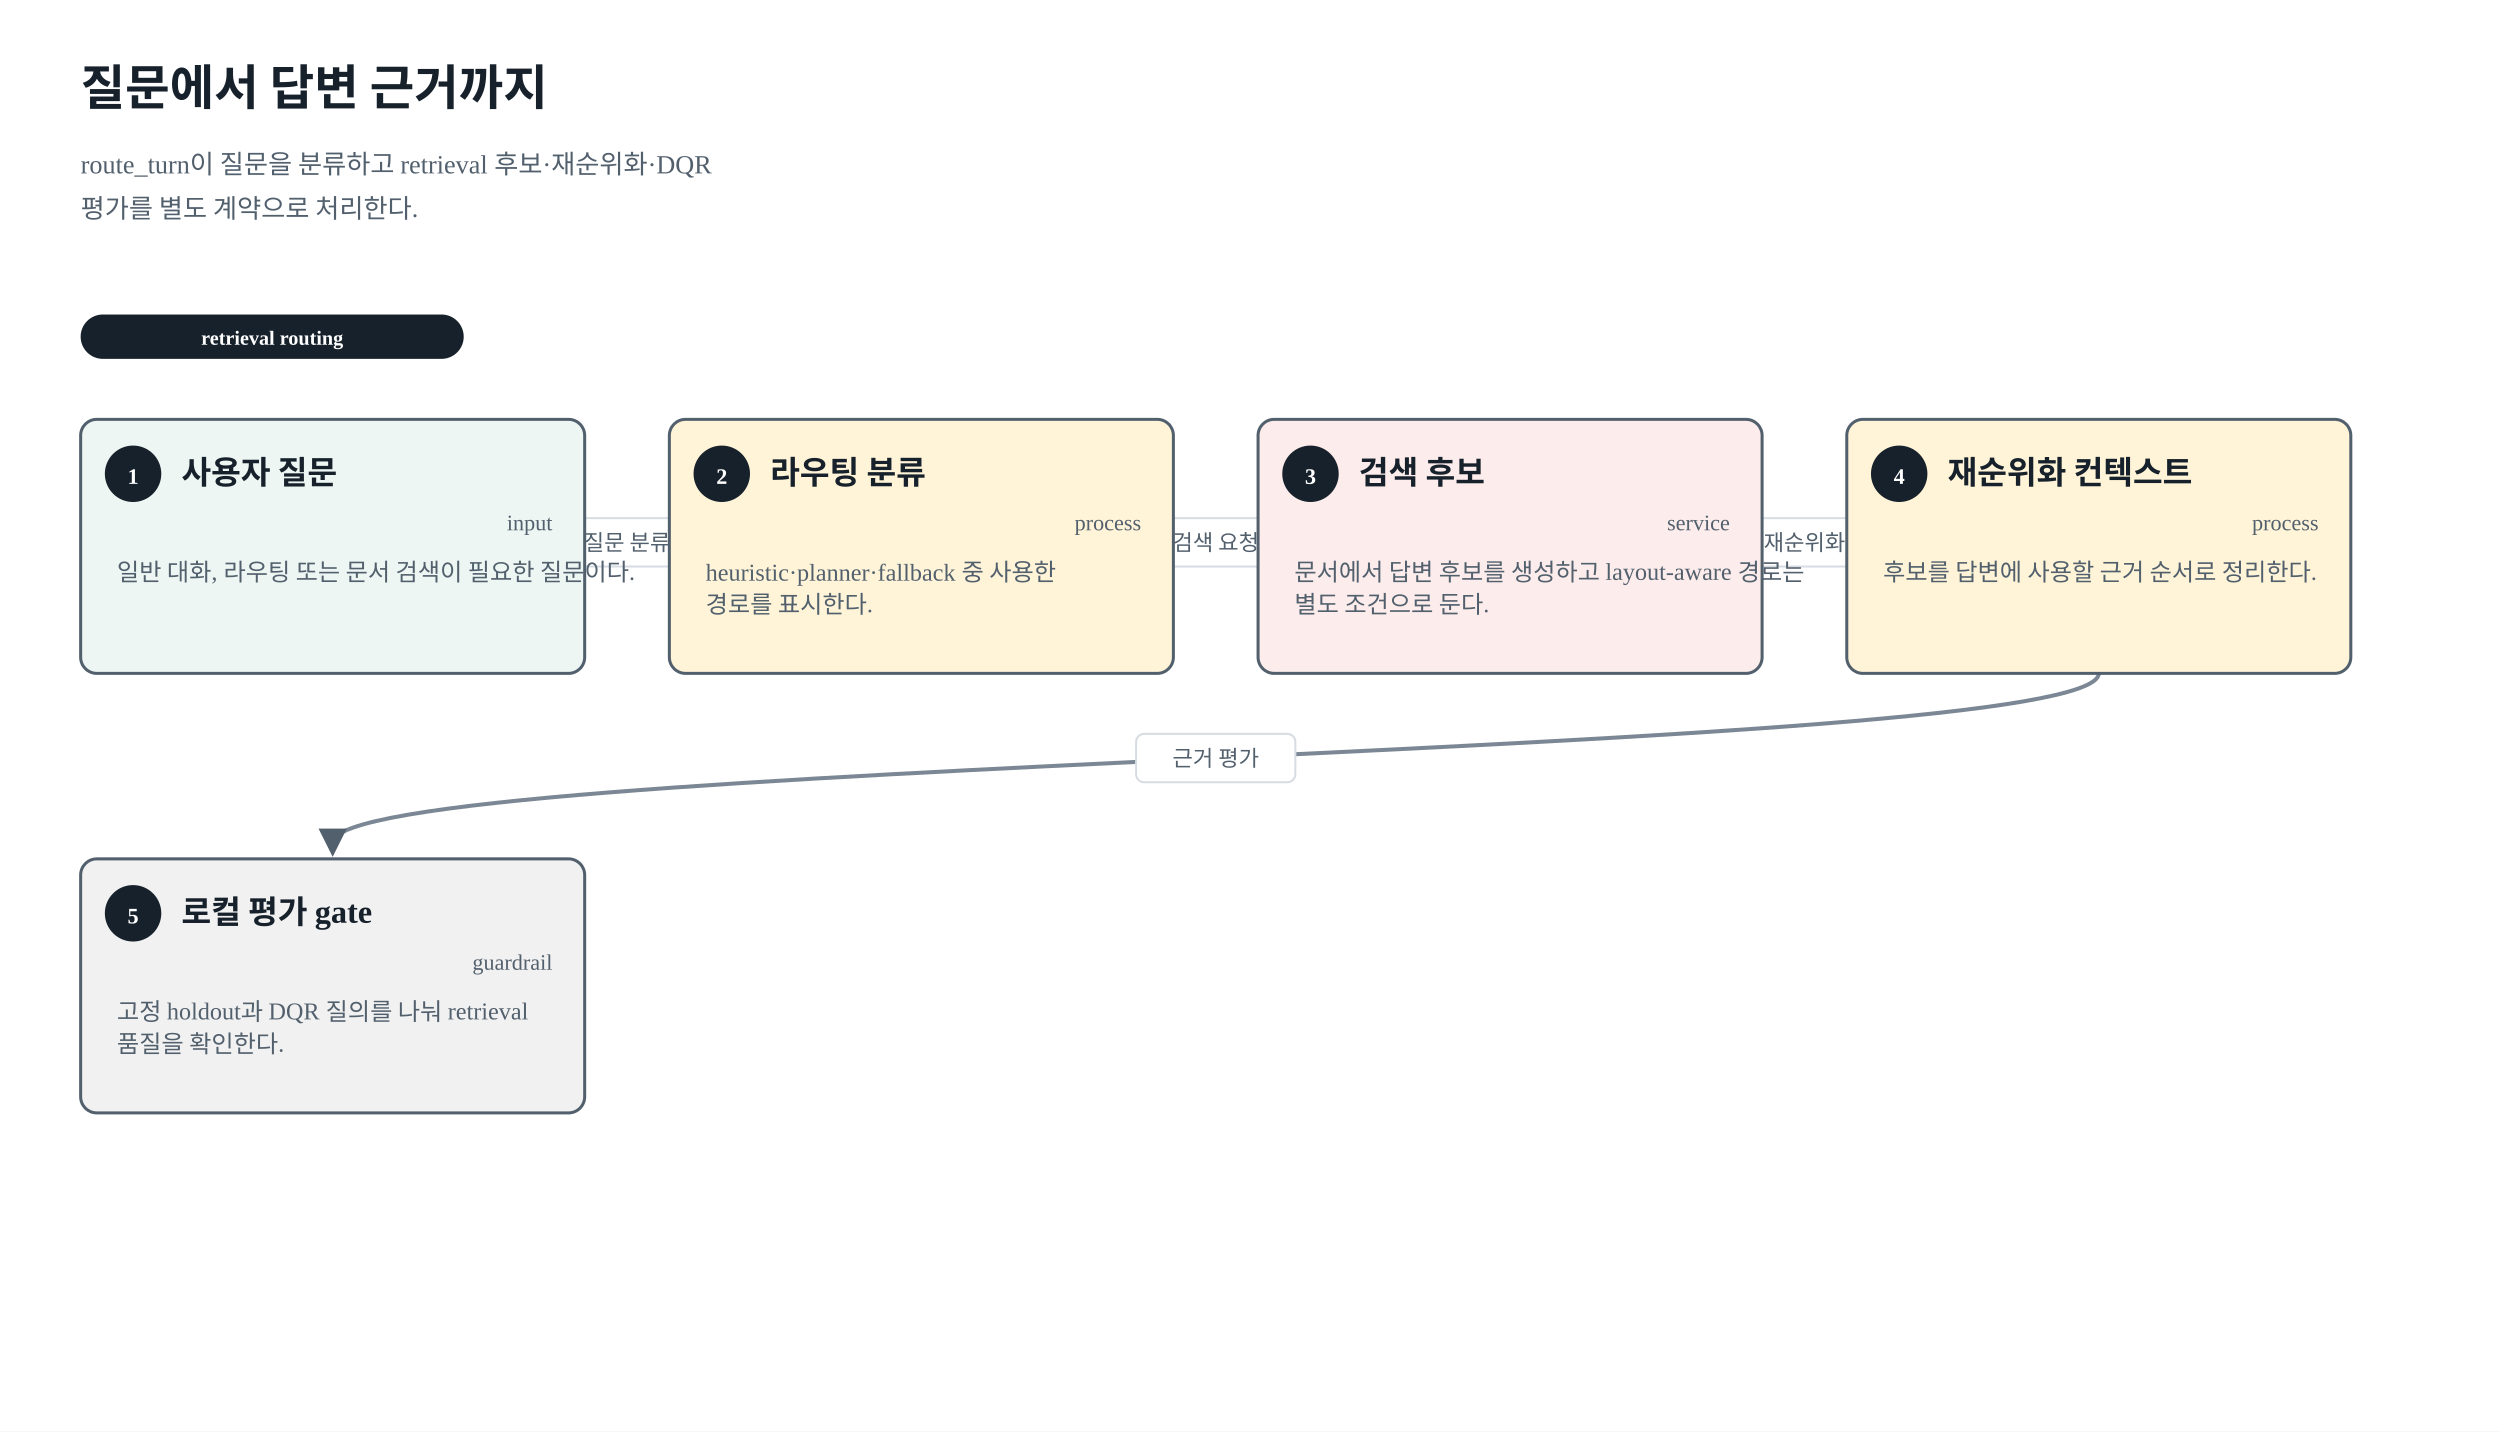
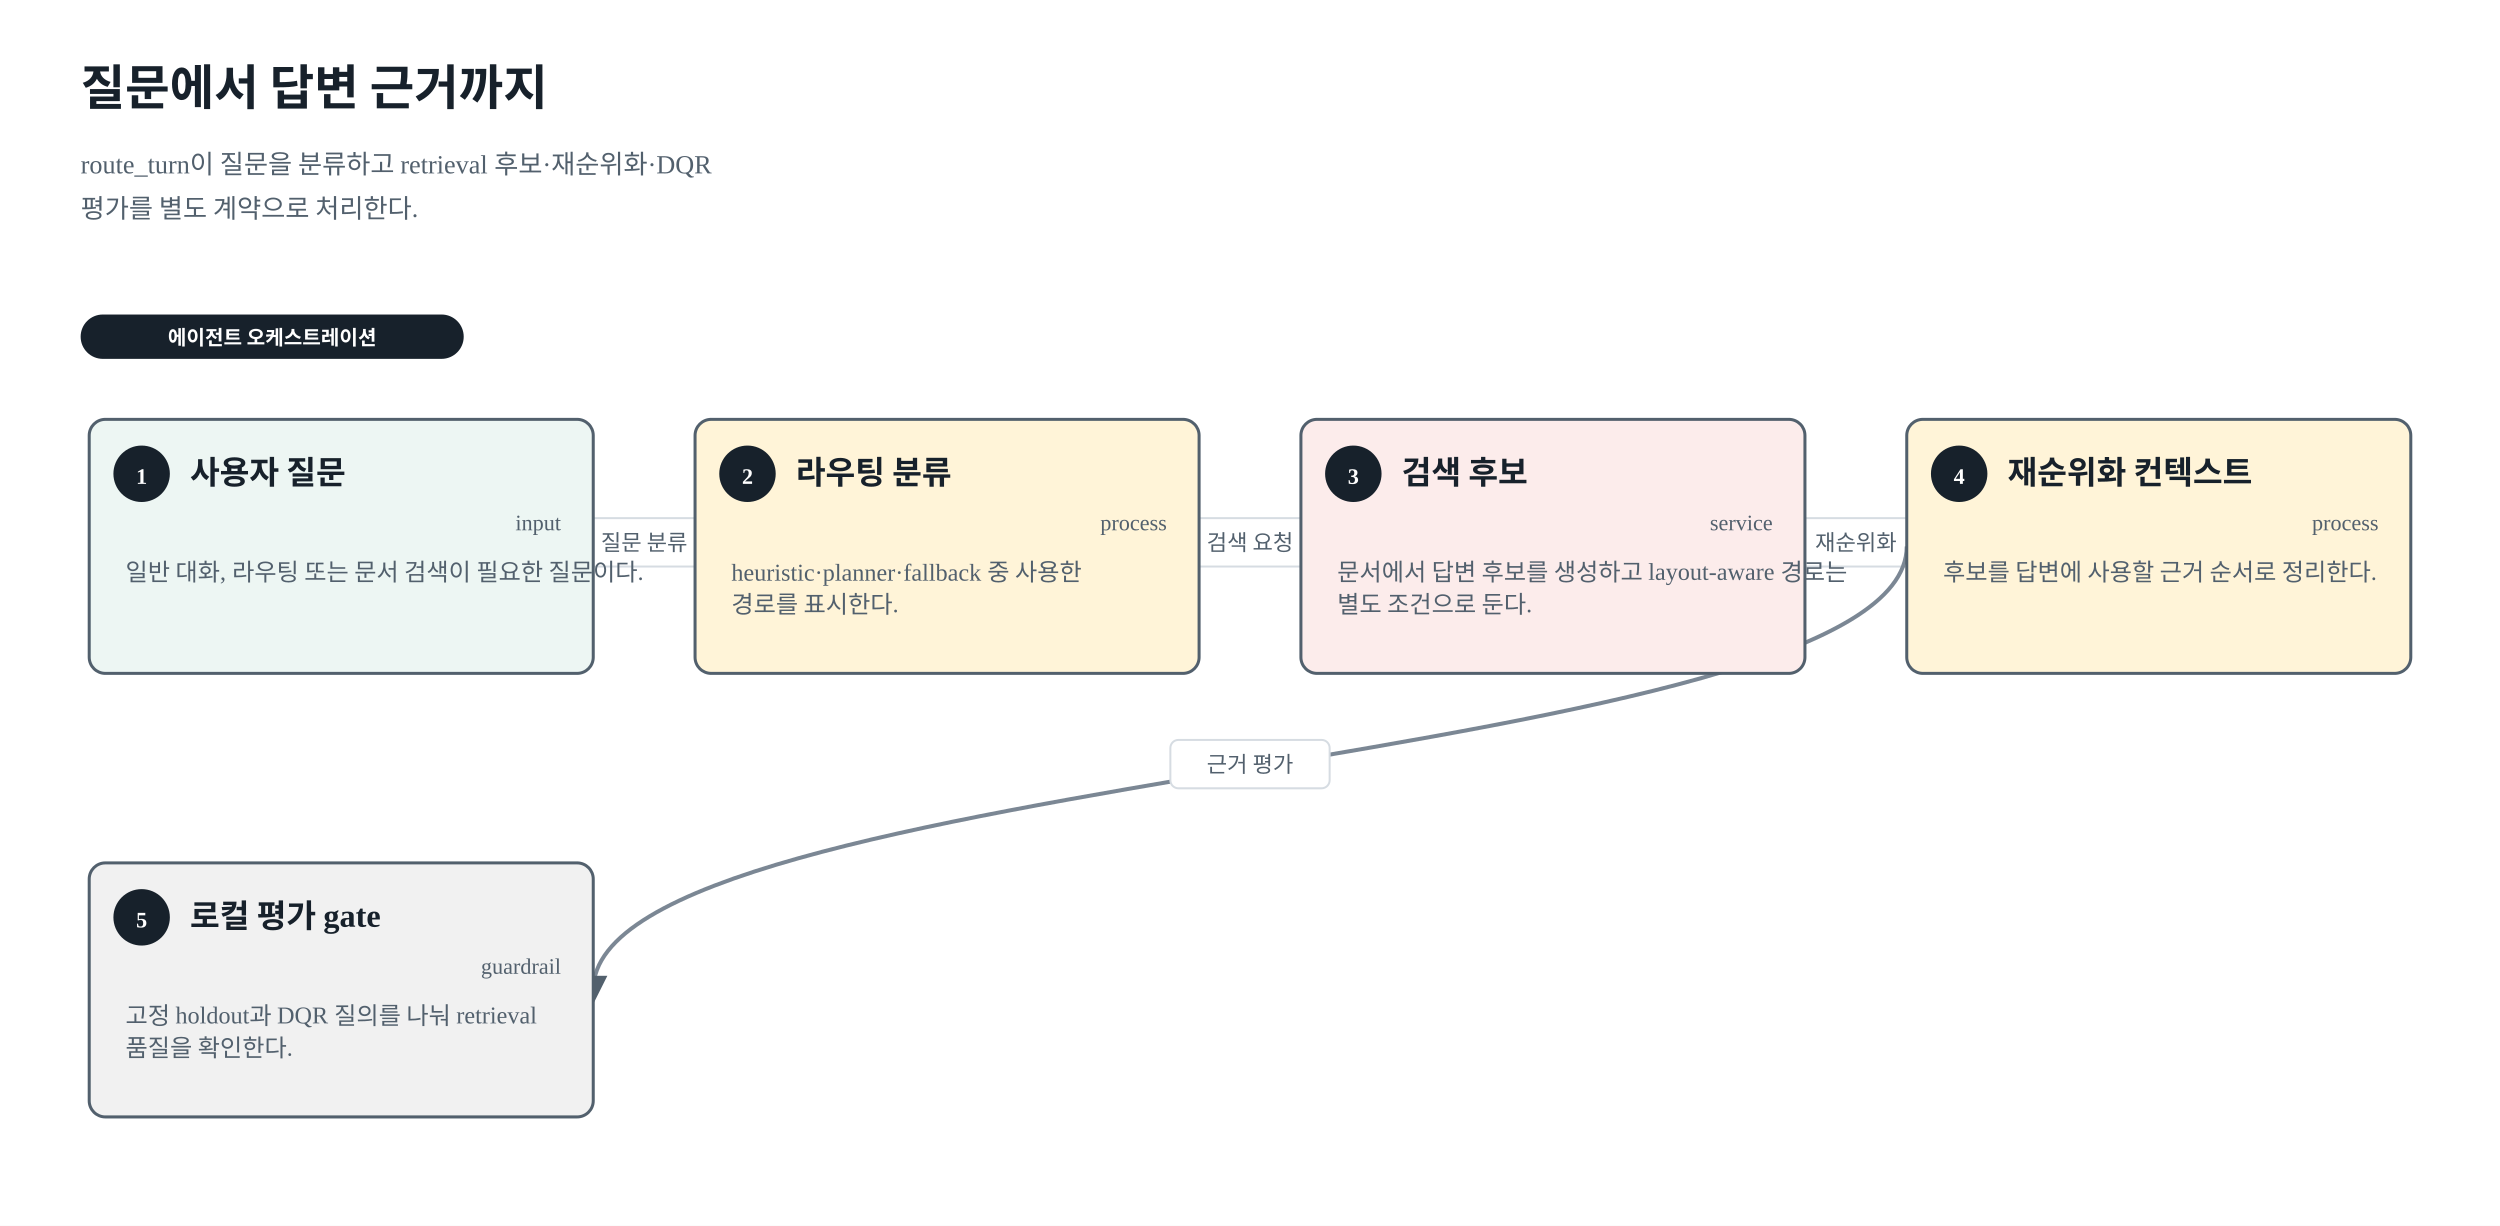
- <svg xmlns="http://www.w3.org/2000/svg" viewBox="0 0 1240 710" role="img" aria-labelledby="system-map-title system-map-desc">
+ <svg xmlns="http://www.w3.org/2000/svg" viewBox="0 0 1240 608" role="img" aria-labelledby="system-map-title system-map-desc">
  <defs>
    <marker id="system-map-arrow" viewBox="0 0 10 10" refX="5" refY="5" markerWidth="7" markerHeight="7" orient="auto-start-reverse">
      <path d="M 0 0 L 10 5 L 0 10 z" fill="#52606d" />
    </marker>
  </defs>
-   <rect width="1240" height="710" fill="#ffffff" />
+   <rect width="1240" height="608" fill="#ffffff" />
  <text fill="#17212b" font-size="24" font-weight="700">
    <tspan x="40" y="52">질문에서 답변 근거까지</tspan>
  </text>
  <text fill="#52606d" font-size="13">
    <tspan x="40" y="86">route_turn이 질문을 분류하고 retrieval 후보·재순위화·DQR</tspan>
    <tspan x="40" y="108">평가를 별도 계약으로 처리한다.</tspan>
  </text>
  <rect x="40" y="156" width="190" height="22" rx="11" fill="#17212b" />
-   <text x="135" y="171" text-anchor="middle" fill="#ffffff" font-size="10" font-weight="700">retrieval routing</text>
+   <text x="135" y="171" text-anchor="middle" fill="#ffffff" font-size="10" font-weight="700">에이전트 오케스트레이션</text>
  <g data-flow="flow-01">
-     <path d="M 290 271 L 324 271" fill="none" stroke="#7b8794" stroke-width="2" marker-end="url(#system-map-arrow)" />
-     <rect x="271.5" y="257" width="79" height="24" rx="4" fill="#ffffff" stroke="#d6dce2" />
-     <text x="311" y="273" text-anchor="middle" fill="#52606d" font-size="11">질문 분류</text>
+     <path d="M 294.25 271 C 294.25 299, 344.75 243, 344.75 271" fill="none" stroke="#7b8794" stroke-width="2" marker-end="url(#system-map-arrow)" />
+     <rect x="280" y="257" width="79" height="24" rx="4" fill="#ffffff" stroke="#d6dce2" />
+     <text x="319.5" y="273" text-anchor="middle" fill="#52606d" font-size="11">질문 분류</text>
  </g>
  <g data-flow="flow-02">
-     <path d="M 582 271 L 616 271" fill="none" stroke="#7b8794" stroke-width="2" marker-end="url(#system-map-arrow)" />
-     <rect x="563.5" y="257" width="79" height="24" rx="4" fill="#ffffff" stroke="#d6dce2" />
-     <text x="603" y="273" text-anchor="middle" fill="#52606d" font-size="11">검색 요청</text>
+     <path d="M 594.75 271 C 594.75 299, 645.25 243, 645.25 271" fill="none" stroke="#7b8794" stroke-width="2" marker-end="url(#system-map-arrow)" />
+     <rect x="580.5" y="257" width="79" height="24" rx="4" fill="#ffffff" stroke="#d6dce2" />
+     <text x="620" y="273" text-anchor="middle" fill="#52606d" font-size="11">검색 요청</text>
  </g>
  <g data-flow="flow-03">
-     <path d="M 874 271 L 908 271" fill="none" stroke="#7b8794" stroke-width="2" marker-end="url(#system-map-arrow)" />
-     <rect x="859" y="257" width="72" height="24" rx="4" fill="#ffffff" stroke="#d6dce2" />
-     <text x="895" y="273" text-anchor="middle" fill="#52606d" font-size="11">재순위화</text>
+     <path d="M 895.25 271 C 895.25 299, 945.75 243, 945.75 271" fill="none" stroke="#7b8794" stroke-width="2" marker-end="url(#system-map-arrow)" />
+     <rect x="884.5" y="257" width="72" height="24" rx="4" fill="#ffffff" stroke="#d6dce2" />
+     <text x="920.5" y="273" text-anchor="middle" fill="#52606d" font-size="11">재순위화</text>
  </g>
  <g data-flow="flow-04">
-     <path d="M 1041 334 C 1041 376, 165 376, 165 418" fill="none" stroke="#7b8794" stroke-width="2" marker-end="url(#system-map-arrow)" />
-     <rect x="563.5" y="364" width="79" height="24" rx="4" fill="#ffffff" stroke="#d6dce2" />
-     <text x="603" y="380" text-anchor="middle" fill="#52606d" font-size="11">근거 평가</text>
+     <path d="M 945.75 271 C 945.75 381, 294.25 381, 294.25 491" fill="none" stroke="#7b8794" stroke-width="2" marker-end="url(#system-map-arrow)" />
+     <rect x="580.5" y="367" width="79" height="24" rx="4" fill="#ffffff" stroke="#d6dce2" />
+     <text x="620" y="383" text-anchor="middle" fill="#52606d" font-size="11">근거 평가</text>
  </g>
  <g data-node="user-query">
-     <rect x="40" y="208" width="250" height="126" rx="8" fill="#edf6f3" stroke="#52606d" stroke-width="1.5" />
-     <circle cx="66" cy="235" r="14" fill="#17212b" />
-     <text x="66" y="240" text-anchor="middle" fill="#ffffff" font-size="11" font-weight="700">1</text>
-     <text x="90" y="240" fill="#17212b" font-size="16" font-weight="700">사용자 질문</text>
-     <text x="274" y="263" text-anchor="end" fill="#52606d" font-size="11">input</text>
-     <text x="58" y="286" fill="#52606d" font-size="12">
-       <tspan x="58" y="288">일반 대화, 라우팅 또는 문서 검색이 필요한 질문이다.</tspan>
+     <rect x="44.25" y="208" width="250" height="126" rx="8" fill="#edf6f3" stroke="#52606d" stroke-width="1.5" />
+     <circle cx="70.25" cy="235" r="14" fill="#17212b" />
+     <text x="70.25" y="240" text-anchor="middle" fill="#ffffff" font-size="11" font-weight="700">1</text>
+     <text x="94.25" y="240" fill="#17212b" font-size="16" font-weight="700">사용자 질문</text>
+     <text x="278.25" y="263" text-anchor="end" fill="#52606d" font-size="11">input</text>
+     <text x="62.25" y="286" fill="#52606d" font-size="12">
+       <tspan x="62.25" y="288">일반 대화, 라우팅 또는 문서 검색이 필요한 질문이다.</tspan>
    </text>
  </g>
  <g data-node="route-classifier">
-     <rect x="332" y="208" width="250" height="126" rx="8" fill="#fff4d8" stroke="#52606d" stroke-width="1.5" />
-     <circle cx="358" cy="235" r="14" fill="#17212b" />
-     <text x="358" y="240" text-anchor="middle" fill="#ffffff" font-size="11" font-weight="700">2</text>
-     <text x="382" y="240" fill="#17212b" font-size="16" font-weight="700">라우팅 분류</text>
-     <text x="566" y="263" text-anchor="end" fill="#52606d" font-size="11">process</text>
-     <text x="350" y="286" fill="#52606d" font-size="12">
-       <tspan x="350" y="288">heuristic·planner·fallback 중 사용한</tspan>
-       <tspan x="350" y="304">경로를 표시한다.</tspan>
+     <rect x="344.75" y="208" width="250" height="126" rx="8" fill="#fff4d8" stroke="#52606d" stroke-width="1.5" />
+     <circle cx="370.75" cy="235" r="14" fill="#17212b" />
+     <text x="370.75" y="240" text-anchor="middle" fill="#ffffff" font-size="11" font-weight="700">2</text>
+     <text x="394.75" y="240" fill="#17212b" font-size="16" font-weight="700">라우팅 분류</text>
+     <text x="578.75" y="263" text-anchor="end" fill="#52606d" font-size="11">process</text>
+     <text x="362.75" y="286" fill="#52606d" font-size="12">
+       <tspan x="362.75" y="288">heuristic·planner·fallback 중 사용한</tspan>
+       <tspan x="362.75" y="304">경로를 표시한다.</tspan>
    </text>
  </g>
  <g data-node="retrieval-candidates">
-     <rect x="624" y="208" width="250" height="126" rx="8" fill="#fceceb" stroke="#52606d" stroke-width="1.5" />
-     <circle cx="650" cy="235" r="14" fill="#17212b" />
-     <text x="650" y="240" text-anchor="middle" fill="#ffffff" font-size="11" font-weight="700">3</text>
-     <text x="674" y="240" fill="#17212b" font-size="16" font-weight="700">검색 후보</text>
-     <text x="858" y="263" text-anchor="end" fill="#52606d" font-size="11">service</text>
-     <text x="642" y="286" fill="#52606d" font-size="12">
-       <tspan x="642" y="288">문서에서 답변 후보를 생성하고 layout-aware 경로는</tspan>
-       <tspan x="642" y="304">별도 조건으로 둔다.</tspan>
+     <rect x="645.25" y="208" width="250" height="126" rx="8" fill="#fceceb" stroke="#52606d" stroke-width="1.5" />
+     <circle cx="671.25" cy="235" r="14" fill="#17212b" />
+     <text x="671.25" y="240" text-anchor="middle" fill="#ffffff" font-size="11" font-weight="700">3</text>
+     <text x="695.25" y="240" fill="#17212b" font-size="16" font-weight="700">검색 후보</text>
+     <text x="879.25" y="263" text-anchor="end" fill="#52606d" font-size="11">service</text>
+     <text x="663.25" y="286" fill="#52606d" font-size="12">
+       <tspan x="663.25" y="288">문서에서 답변 후보를 생성하고 layout-aware 경로는</tspan>
+       <tspan x="663.25" y="304">별도 조건으로 둔다.</tspan>
    </text>
  </g>
  <g data-node="reranked-context">
-     <rect x="916" y="208" width="250" height="126" rx="8" fill="#fff4d8" stroke="#52606d" stroke-width="1.5" />
-     <circle cx="942" cy="235" r="14" fill="#17212b" />
-     <text x="942" y="240" text-anchor="middle" fill="#ffffff" font-size="11" font-weight="700">4</text>
-     <text x="966" y="240" fill="#17212b" font-size="16" font-weight="700">재순위화 컨텍스트</text>
-     <text x="1150" y="263" text-anchor="end" fill="#52606d" font-size="11">process</text>
-     <text x="934" y="286" fill="#52606d" font-size="12">
-       <tspan x="934" y="288">후보를 답변에 사용할 근거 순서로 정리한다.</tspan>
+     <rect x="945.75" y="208" width="250" height="126" rx="8" fill="#fff4d8" stroke="#52606d" stroke-width="1.5" />
+     <circle cx="971.75" cy="235" r="14" fill="#17212b" />
+     <text x="971.75" y="240" text-anchor="middle" fill="#ffffff" font-size="11" font-weight="700">4</text>
+     <text x="995.75" y="240" fill="#17212b" font-size="16" font-weight="700">재순위화 컨텍스트</text>
+     <text x="1179.75" y="263" text-anchor="end" fill="#52606d" font-size="11">process</text>
+     <text x="963.75" y="286" fill="#52606d" font-size="12">
+       <tspan x="963.75" y="288">후보를 답변에 사용할 근거 순서로 정리한다.</tspan>
    </text>
  </g>
  <g data-node="answer-gate">
-     <rect x="40" y="426" width="250" height="126" rx="8" fill="#f1f1f1" stroke="#52606d" stroke-width="1.5" />
-     <circle cx="66" cy="453" r="14" fill="#17212b" />
-     <text x="66" y="458" text-anchor="middle" fill="#ffffff" font-size="11" font-weight="700">5</text>
-     <text x="90" y="458" fill="#17212b" font-size="16" font-weight="700">로컬 평가 gate</text>
-     <text x="274" y="481" text-anchor="end" fill="#52606d" font-size="11">guardrail</text>
-     <text x="58" y="504" fill="#52606d" font-size="12">
-       <tspan x="58" y="506">고정 holdout과 DQR 질의를 나눠 retrieval</tspan>
-       <tspan x="58" y="522">품질을 확인한다.</tspan>
+     <rect x="44.25" y="428" width="250" height="126" rx="8" fill="#f1f1f1" stroke="#52606d" stroke-width="1.5" />
+     <circle cx="70.25" cy="455" r="14" fill="#17212b" />
+     <text x="70.25" y="460" text-anchor="middle" fill="#ffffff" font-size="11" font-weight="700">5</text>
+     <text x="94.25" y="460" fill="#17212b" font-size="16" font-weight="700">로컬 평가 gate</text>
+     <text x="278.25" y="483" text-anchor="end" fill="#52606d" font-size="11">guardrail</text>
+     <text x="62.25" y="506" fill="#52606d" font-size="12">
+       <tspan x="62.25" y="508">고정 holdout과 DQR 질의를 나눠 retrieval</tspan>
+       <tspan x="62.25" y="524">품질을 확인한다.</tspan>
    </text>
  </g>
</svg>
